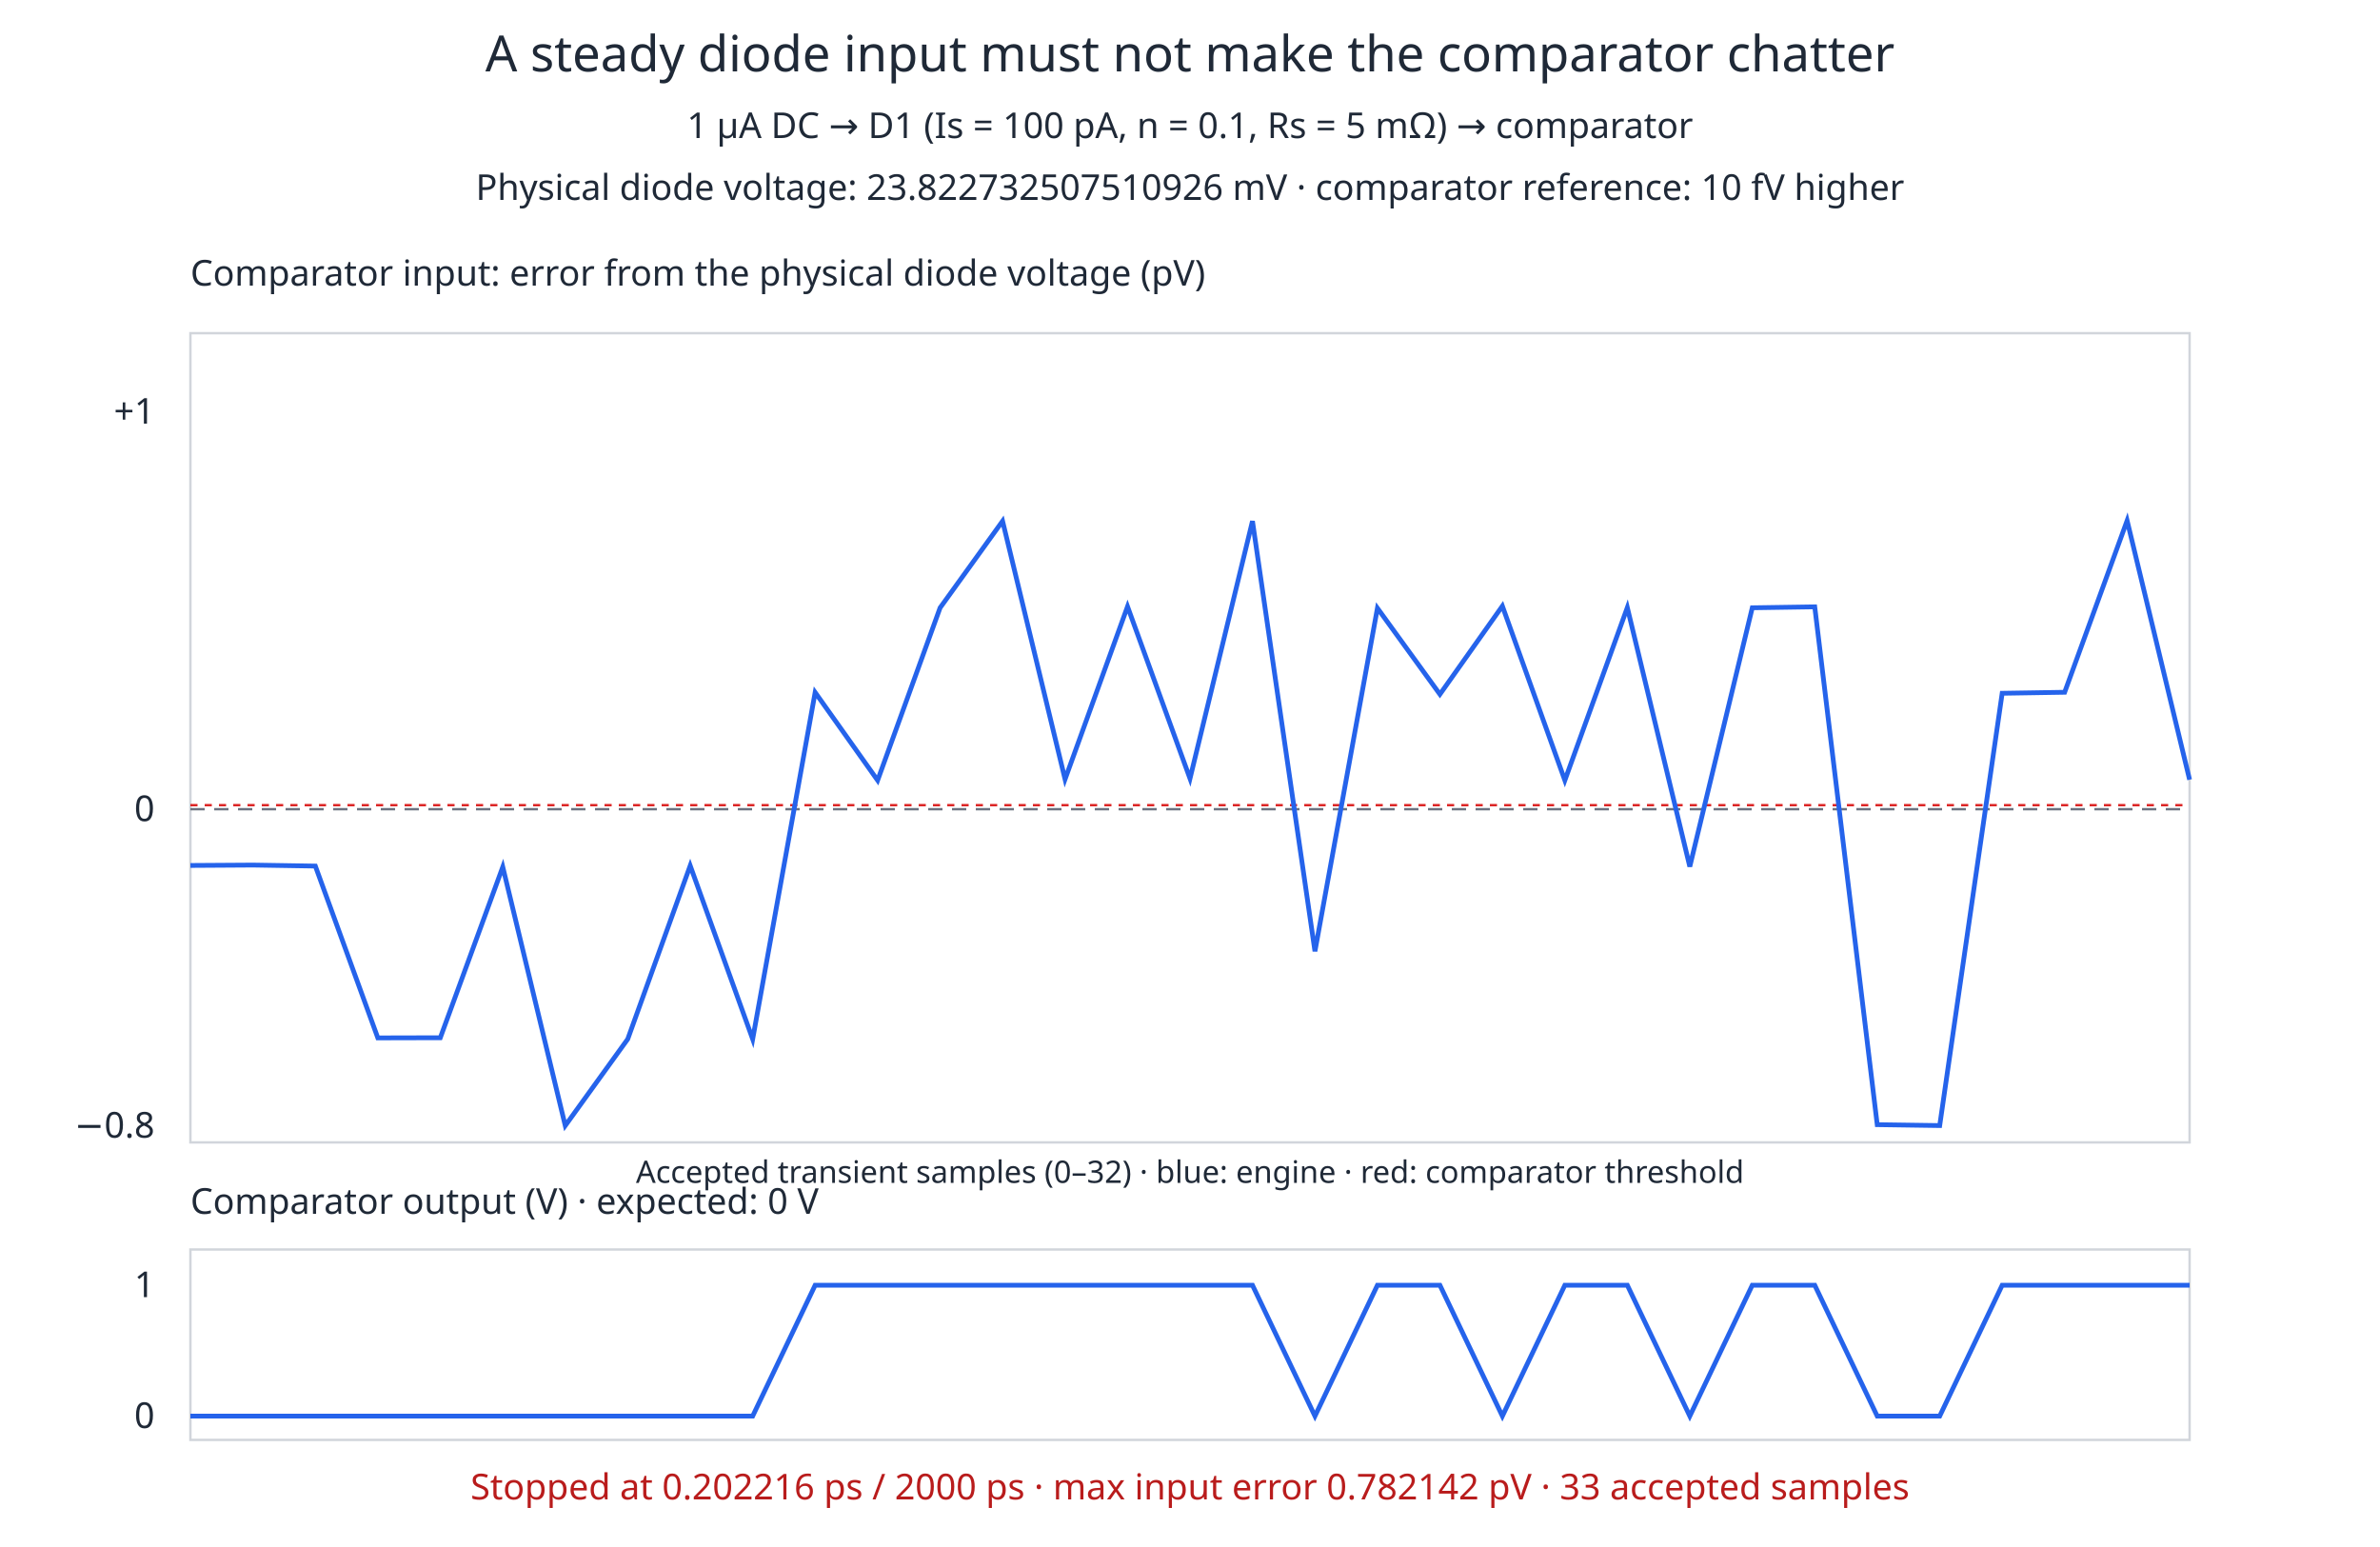
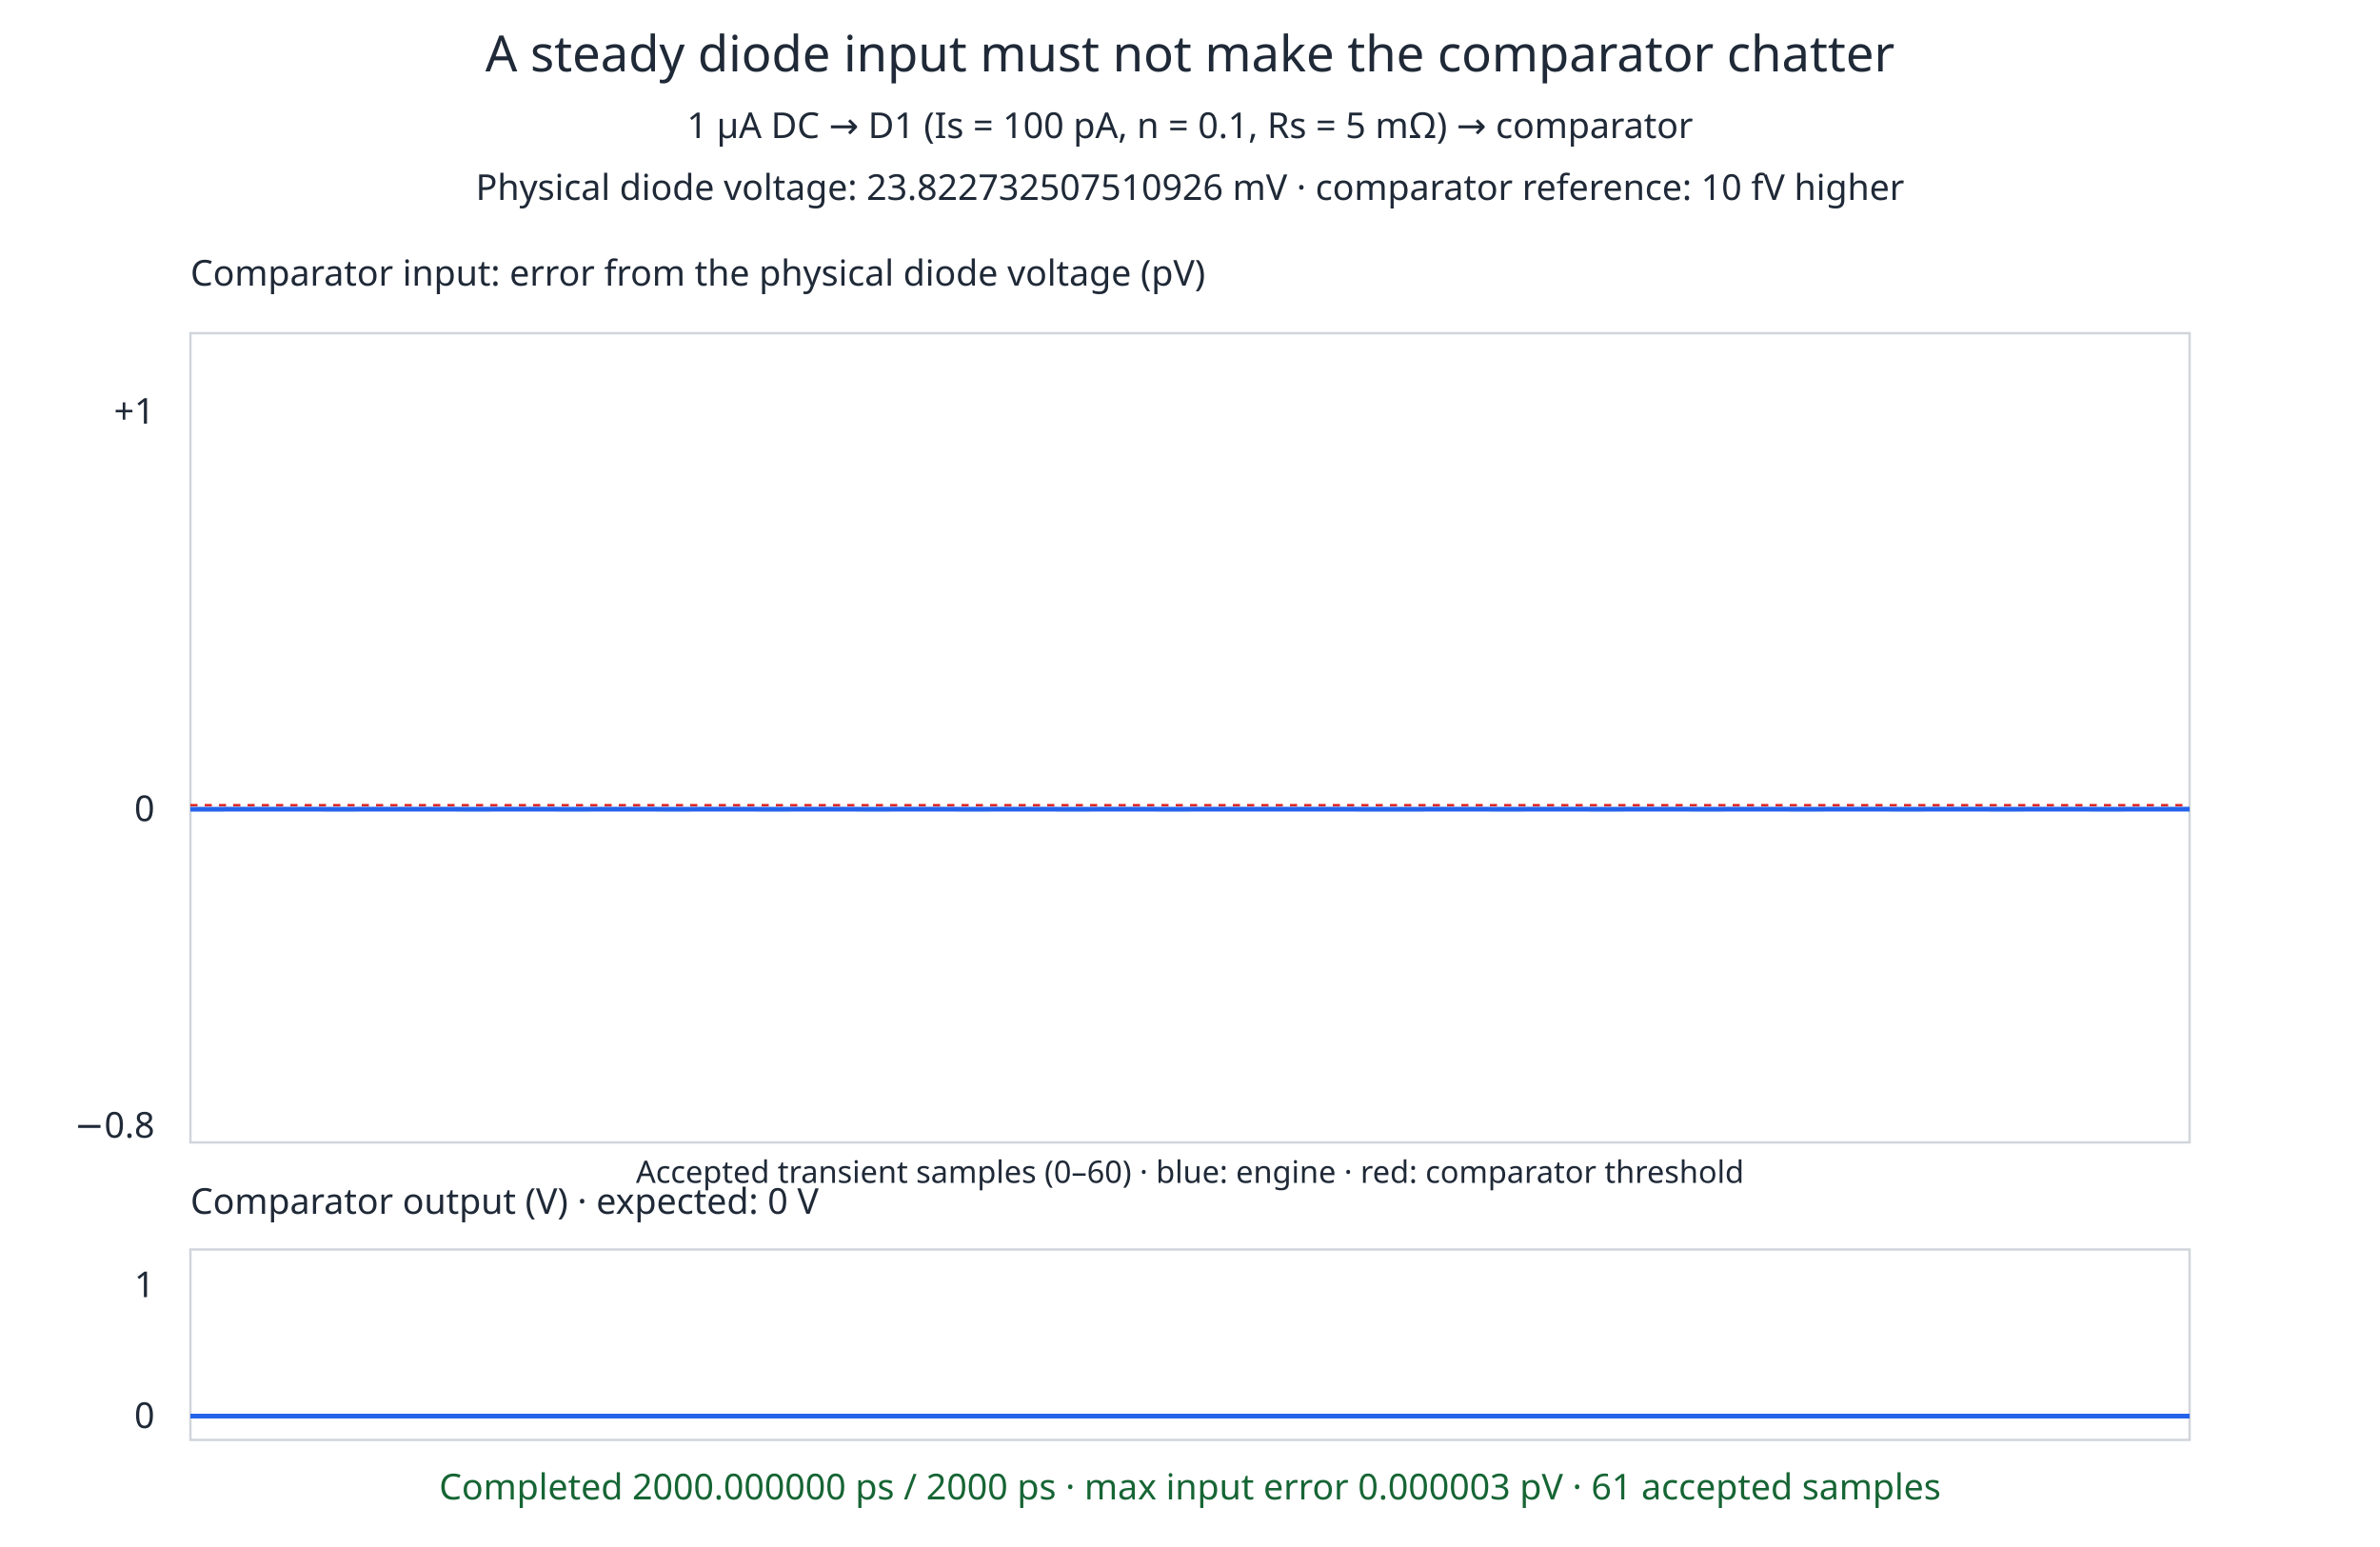
<svg xmlns="http://www.w3.org/2000/svg" width="1000" height="650" viewBox="0 0 1000 650">
  <rect width="1000" height="650" fill="white" />
  <g font-family="sans-serif" font-size="15" fill="#1f2937">
    <text x="500" y="30" text-anchor="middle" font-size="21">A steady diode input must not make the comparator chatter</text>
    <text x="500" y="58" text-anchor="middle">1 µA DC → D1 (Is = 100 pA, n = 0.1, Rs = 5 mΩ) → comparator</text>
    <text x="500" y="84" text-anchor="middle">Physical diode voltage: 23.822732507510926 mV · comparator reference: 10 fV higher</text>
    <text x="80" y="120">Comparator input: error from the physical diode voltage (pV)</text>
    <rect x="80" y="140" width="840" height="340" fill="none" stroke="#d1d5db" />
    <g transform="translate(80 140)">
      <line x1="0" y1="200" x2="840" y2="200" stroke="#6b7280" stroke-dasharray="6 4" />
      <line x1="0" y1="198.299" x2="840" y2="198.299" stroke="#dc2626" stroke-dasharray="3 3" />
-       <polyline points="0.000,223.639 26.250,223.473 52.500,223.893 78.750,296.094 105.000,296.028 131.250,224.258 157.500,332.964 183.750,296.595 210.000,223.731 236.250,296.611 262.500,150.926 288.750,187.879 315.000,115.368 341.250,78.945 367.500,187.425 393.750,114.849 420.000,187.135 446.250,78.956 472.500,259.712 498.750,115.522 525.000,151.721 551.250,114.645 577.500,187.88 603.750,115.278 630.000,224.125 656.250,115.372 682.500,114.977 708.750,332.547 735.000,332.927 761.250,151.291 787.500,150.869 813.750,78.735 840.000,187.604" fill="none" stroke="#2563eb" stroke-width="2" />
+       <polyline points="0.000,200 14.000,200 28.000,199.999 42.000,199.999 56.000,200 70.000,200 84.000,199.999 98.000,199.999 112.000,200 126.000,200 140.000,199.999 154.000,200 168.000,200 182.000,199.999 196.000,200 210.000,200 224.000,199.999 238.000,200 252.000,200 266.000,199.999 280.000,200 294.000,200 308.000,199.999 322.000,200 336.000,200 350.000,199.999 364.000,200 378.000,200 392.000,199.999 406.000,200 420.000,200 434.000,199.999 448.000,200 462.000,199.999 476.000,199.999 490.000,200 504.000,200 518.000,200 532.000,199.999 546.000,200 560.000,200 574.000,199.999 588.000,200 602.000,200 616.000,199.999 630.000,200 644.000,200 658.000,199.999 672.000,200 686.000,200 700.000,199.999 714.000,200 728.000,200 742.000,199.999 756.000,200 770.000,200 784.000,199.999 798.000,200 812.000,200 826.000,199.999 840.000,200" fill="none" stroke="#2563eb" stroke-width="2" />
    </g>
    <text x="65" y="178" text-anchor="end">+1</text>
    <text x="65" y="345" text-anchor="end">0</text>
    <text x="65" y="478" text-anchor="end">−0.8</text>
-     <text x="500" y="497" text-anchor="middle" font-size="13">Accepted transient samples (0–32) · blue: engine · red: comparator threshold</text>
+     <text x="500" y="497" text-anchor="middle" font-size="13">Accepted transient samples (0–60) · blue: engine · red: comparator threshold</text>
    <text x="80" y="510">Comparator output (V) · expected: 0 V</text>
    <rect x="80" y="525" width="840" height="80" fill="none" stroke="#d1d5db" />
-     <polyline transform="translate(80 525)" points="0.000,70.000 26.250,70.000 52.500,70.000 78.750,70.000 105.000,70.000 131.250,70.000 157.500,70.000 183.750,70.000 210.000,70.000 236.250,70.000 262.500,15.000 288.750,15.000 315.000,15.000 341.250,15.000 367.500,15.000 393.750,15.000 420.000,15.000 446.250,15.000 472.500,70.000 498.750,15.000 525.000,15.000 551.250,70.000 577.500,15.000 603.750,15.000 630.000,70.000 656.250,15.000 682.500,15.000 708.750,70.000 735.000,70.000 761.250,15.000 787.500,15.000 813.750,15.000 840.000,15.000" fill="none" stroke="#2563eb" stroke-width="2" />
+     <polyline transform="translate(80 525)" points="0.000,70.000 14.000,70.000 28.000,70.000 42.000,70.000 56.000,70.000 70.000,70.000 84.000,70.000 98.000,70.000 112.000,70.000 126.000,70.000 140.000,70.000 154.000,70.000 168.000,70.000 182.000,70.000 196.000,70.000 210.000,70.000 224.000,70.000 238.000,70.000 252.000,70.000 266.000,70.000 280.000,70.000 294.000,70.000 308.000,70.000 322.000,70.000 336.000,70.000 350.000,70.000 364.000,70.000 378.000,70.000 392.000,70.000 406.000,70.000 420.000,70.000 434.000,70.000 448.000,70.000 462.000,70.000 476.000,70.000 490.000,70.000 504.000,70.000 518.000,70.000 532.000,70.000 546.000,70.000 560.000,70.000 574.000,70.000 588.000,70.000 602.000,70.000 616.000,70.000 630.000,70.000 644.000,70.000 658.000,70.000 672.000,70.000 686.000,70.000 700.000,70.000 714.000,70.000 728.000,70.000 742.000,70.000 756.000,70.000 770.000,70.000 784.000,70.000 798.000,70.000 812.000,70.000 826.000,70.000 840.000,70.000" fill="none" stroke="#2563eb" stroke-width="2" />
    <text x="65" y="545" text-anchor="end">1</text>
    <text x="65" y="600" text-anchor="end">0</text>
-     <text x="500" y="630" text-anchor="middle" fill="#b91c1c">Stopped at 0.202216 ps / 2000 ps · max input error 0.782142 pV · 33 accepted samples</text>
+     <text x="500" y="630" text-anchor="middle" fill="#166534">Completed 2000.000000 ps / 2000 ps · max input error 0.000003 pV · 61 accepted samples</text>
  </g>
</svg>
